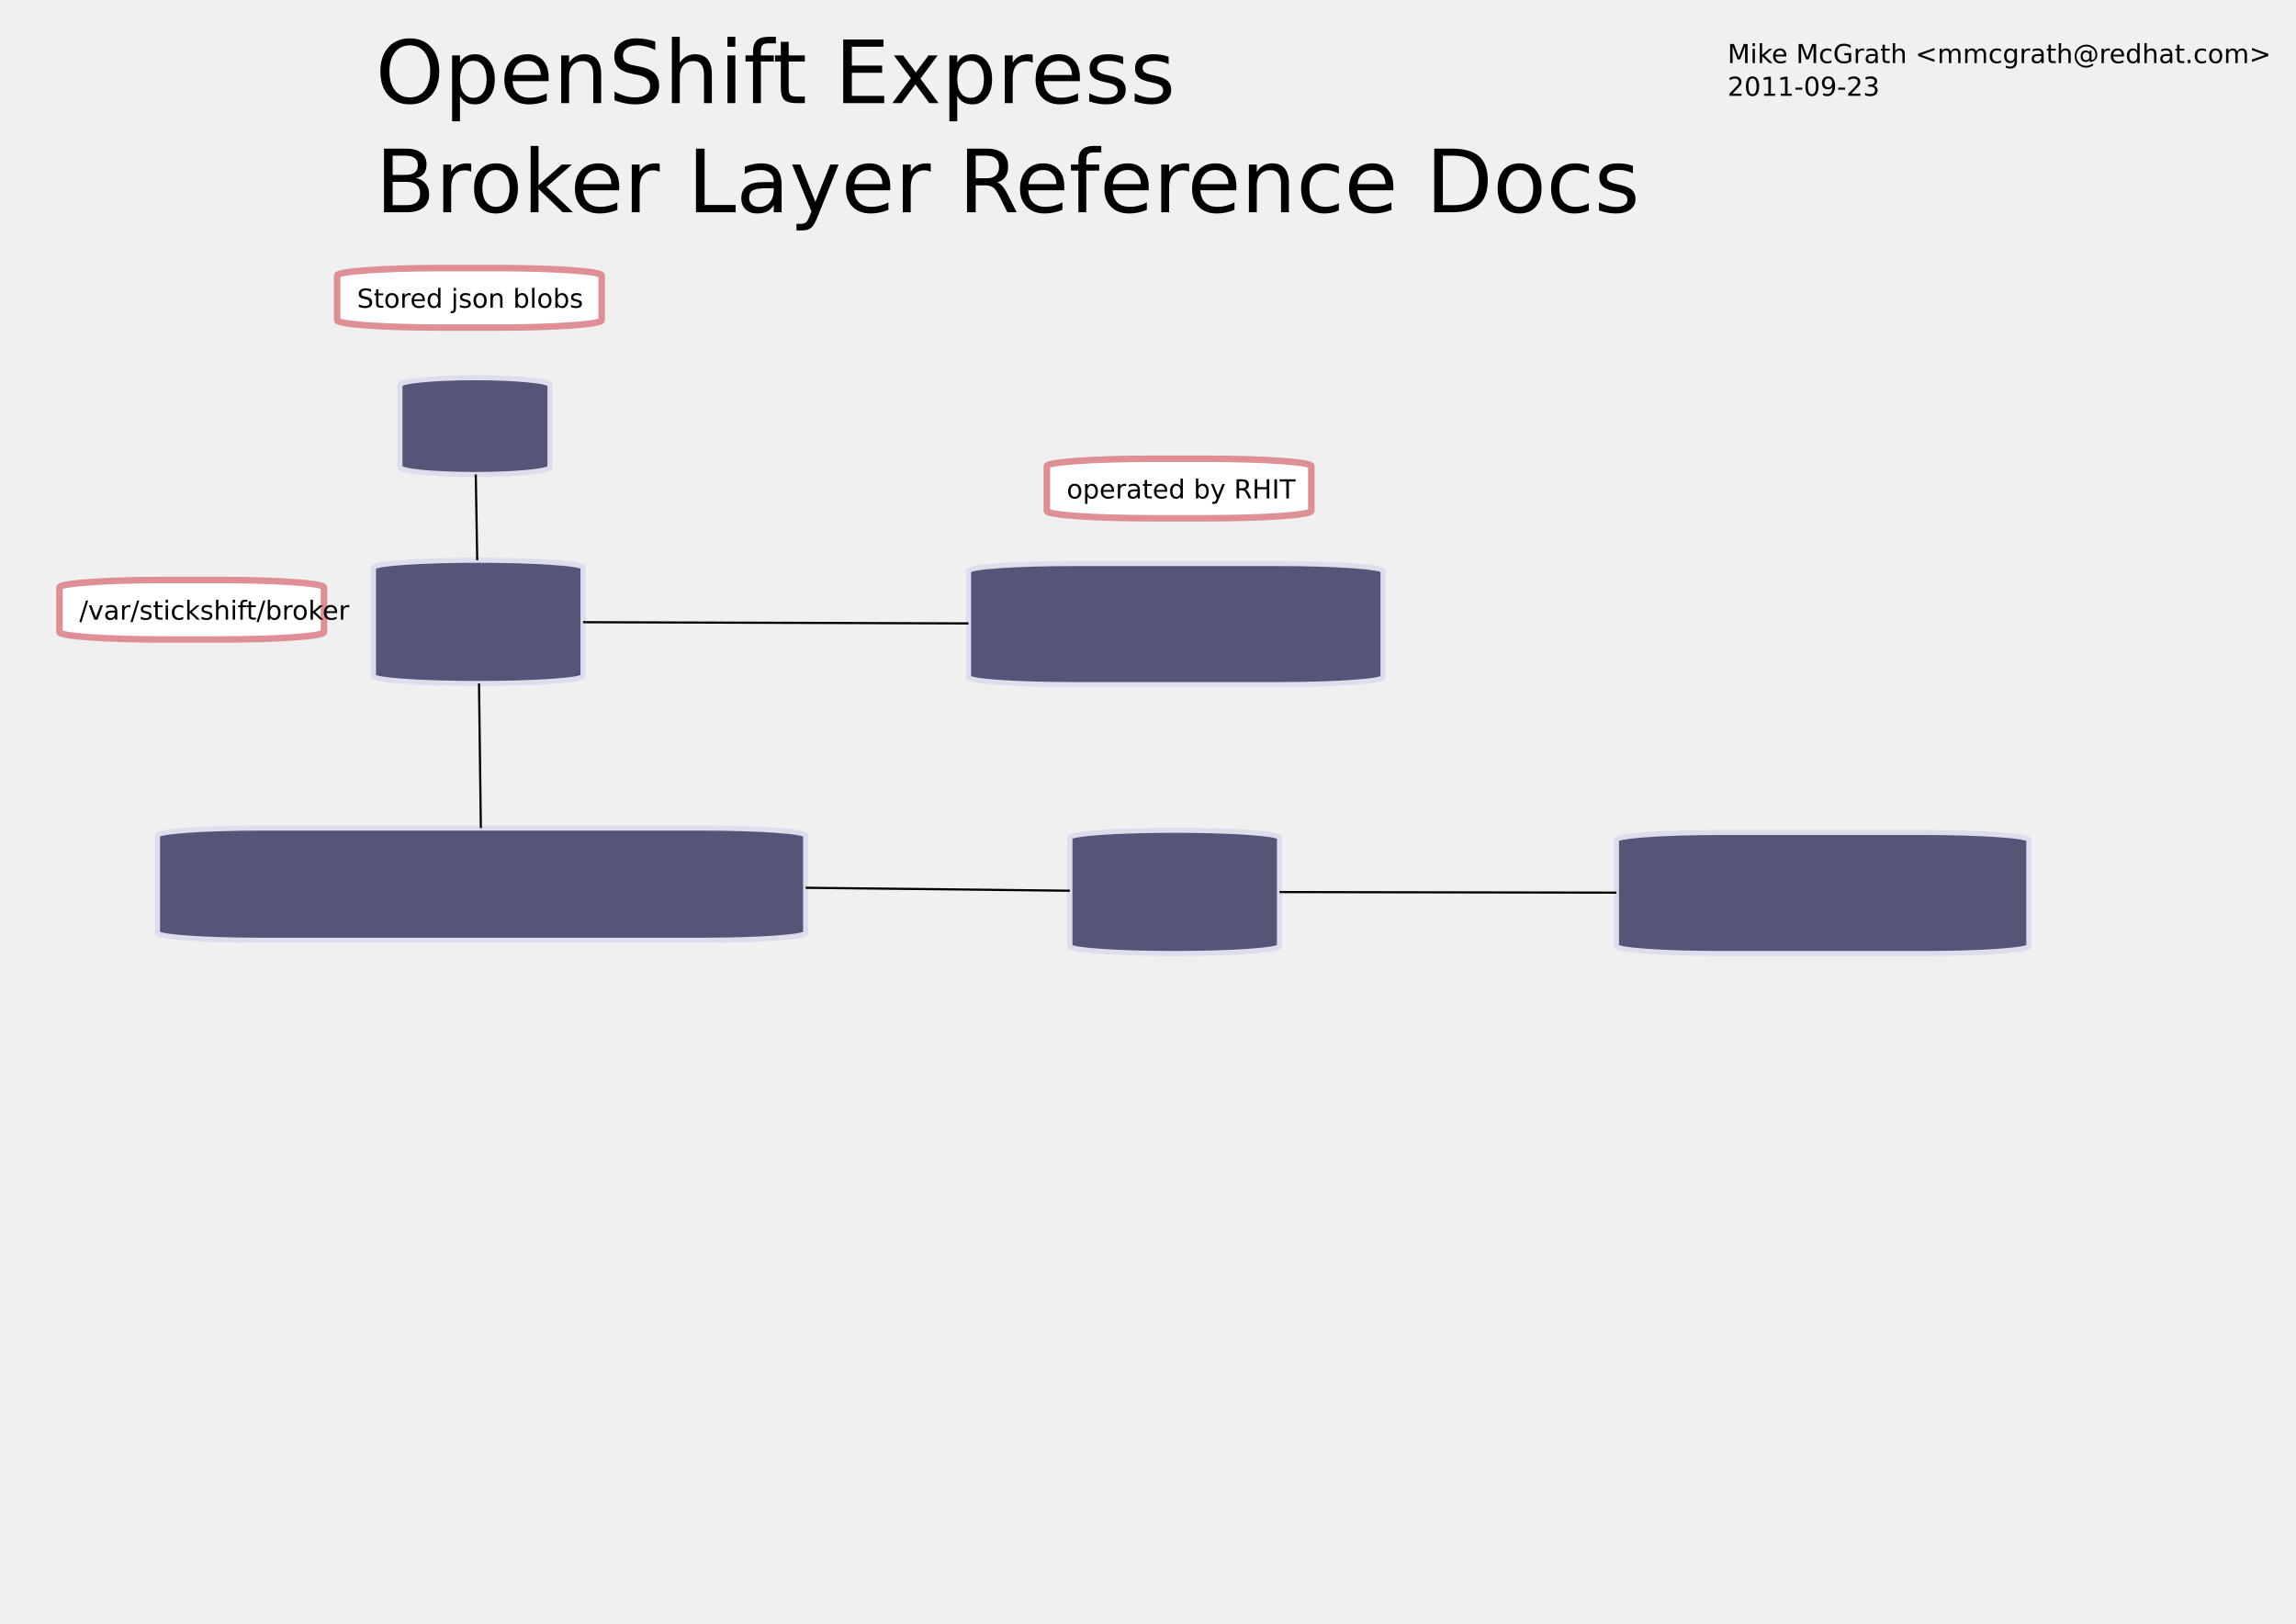
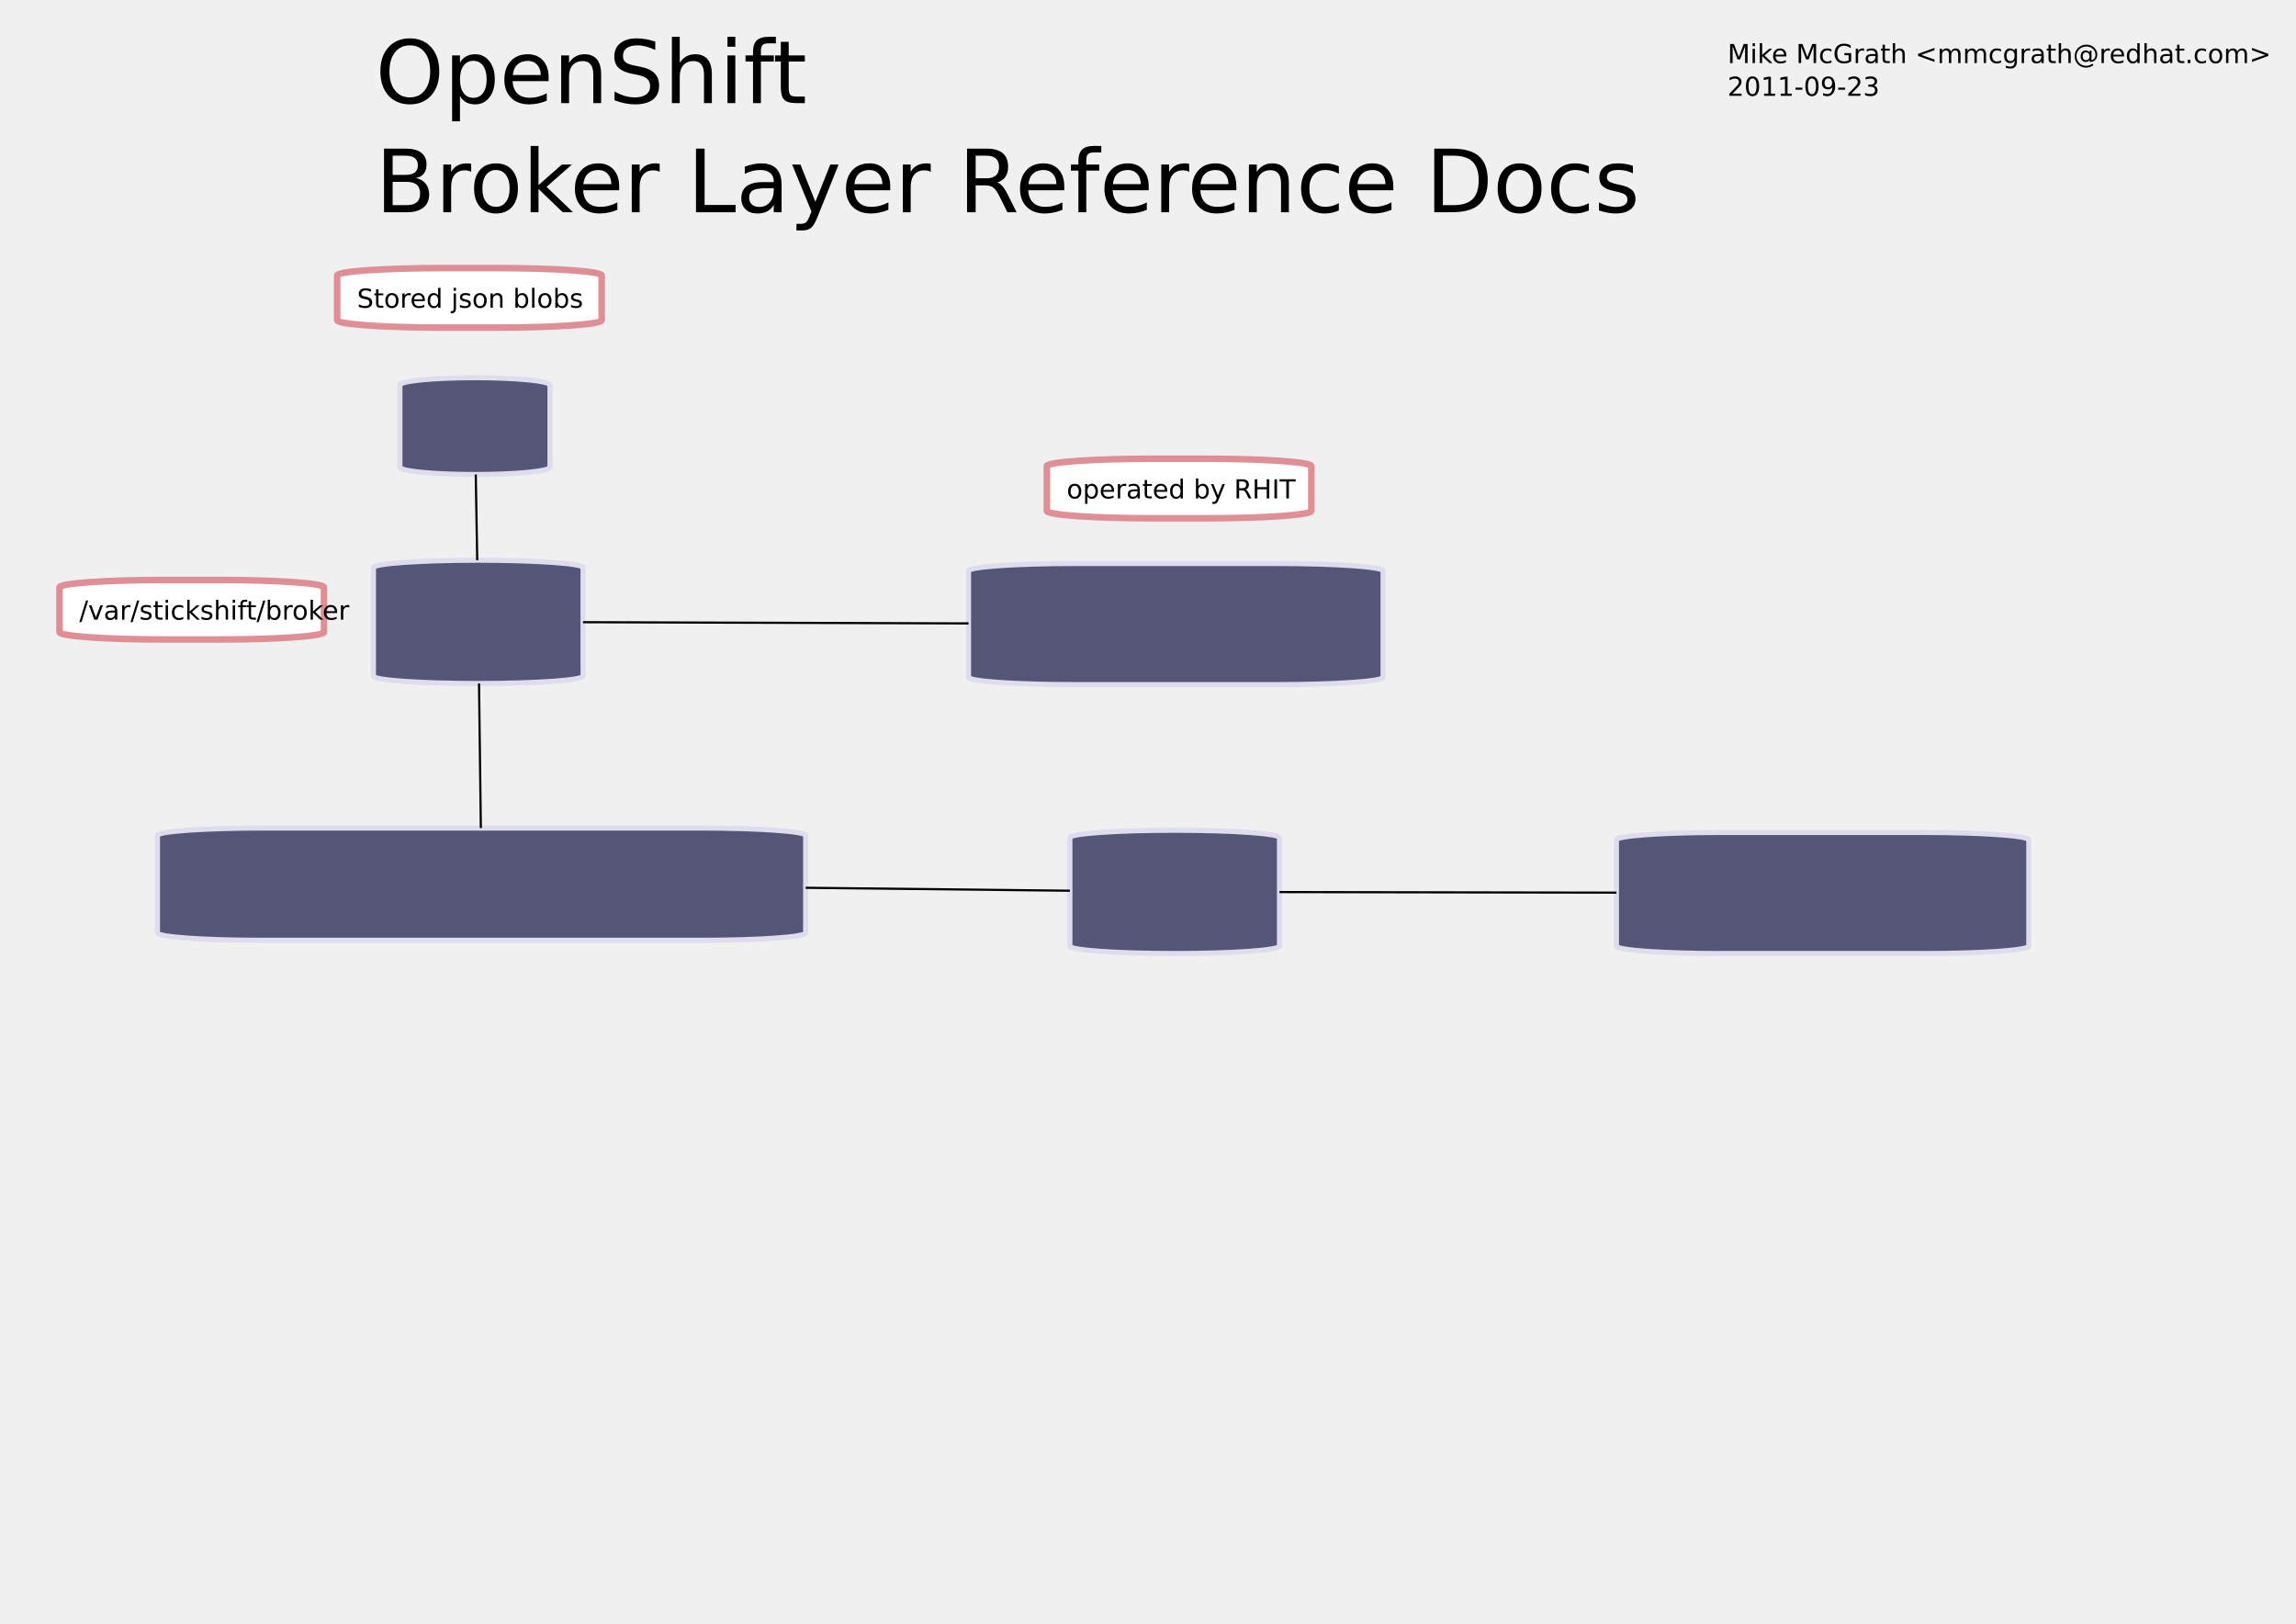
<svg xmlns="http://www.w3.org/2000/svg" width="1052.362" height="744.094" id="svg4438" version="1.1">
  <defs id="defs4440">
    <marker orient="auto" refY="0.0" refX="0.0" id="Arrow1Lstart" style="overflow:visible">
      <path id="path4150" d="M 0.0,0.0 L 5.0,-5.0 L -12.5,0.0 L 5.0,5.0 L 0.0,0.0 z " style="fill-rule:evenodd;stroke:#000000;stroke-width:1.0pt;marker-start:none" transform="scale(0.8) translate(12.5,0)" />
    </marker>
    <marker orient="auto" refY="0.0" refX="0.0" id="Arrow1Lend" style="overflow:visible;">
      <path id="path4153" d="M 0.0,0.0 L 5.0,-5.0 L -12.5,0.0 L 5.0,5.0 L 0.0,0.0 z " style="fill-rule:evenodd;stroke:#000000;stroke-width:1.0pt;marker-start:none;" transform="scale(0.8) rotate(180) translate(12.5,0)" />
    </marker>
  </defs>
  <g id="layer1" transform="translate(0,-308.2677)">
    <text xml:space="preserve" style="font-size:40px;font-style:normal;font-weight:normal;line-height:125%;letter-spacing:0px;word-spacing:0px;fill:#000000;fill-opacity:1;stroke:none;font-family:Bitstream Vera Sans" x="172.095" y="355.534" id="text6463">
-       <tspan id="tspan6465" x="172.095" y="355.534">OpenShift Express</tspan>
+       <tspan id="tspan6465" x="172.095" y="355.534">OpenShift</tspan>
      <tspan x="172.095" y="405.534" id="tspan6467">Broker Layer Reference Docs</tspan>
    </text>
    <flowRoot transform="translate(11.36446,607.3367)" style="font-size:12px;font-style:normal;font-weight:normal;line-height:125%;letter-spacing:0px;word-spacing:0px;fill:#000000;fill-opacity:1;stroke:none;font-family:Bitstream Vera Sans" id="flowRoot5325-2" xml:space="preserve">
      <flowRegion id="flowRegion5327-2">
        <rect style="font-size:12px" y="170.328" x="21.213" height="130.31" width="363.655" id="rect5329-7" />
      </flowRegion>
      <flowPara style="font-size:18px" id="flowPara5331-7">Access Control</flowPara>
      <flowPara id="flowPara5345-9">Step 1: Request comes in to rails.</flowPara>
      <flowPara id="flowPara5333-1" />
      <flowPara id="flowPara5335-4">Step 2: API call to streamline determines auth level</flowPara>
      <flowPara id="flowPara5337-0" />
      <flowPara id="flowPara5341-4" />
    </flowRoot>
    <text xml:space="preserve" style="font-size:12px;font-style:normal;font-weight:normal;line-height:125%;letter-spacing:0px;word-spacing:0px;fill:#000000;fill-opacity:1;stroke:none;font-family:Bitstream Vera Sans" x="791.811" y="337.178" id="text6457">
      <tspan id="tspan6459" x="791.811" y="337.178">Mike McGrath &lt;mmcgrath@redhat.com&gt;</tspan>
      <tspan x="791.811" y="352.178" id="tspan6461">2011-09-23</tspan>
    </text>
    <path style="fill:none;stroke:#000000;stroke-width:1px;stroke-linecap:butt;stroke-linejoin:miter;stroke-opacity:1" d="m 180.312,498.293 0,0" id="path3371" />
    <g id="g3641">
      <rect ry="3.379" rx="48.035" y="565.004" x="171.168" height="56.488" width="96.07" id="rect2985-0" style="fill:#555577;fill-opacity:0.996;stroke:#ddddee;stroke-width:2.34;stroke-linejoin:round;stroke-miterlimit:4;stroke-opacity:1;stroke-dasharray:none" />
      <flowRoot style="font-size:32px;font-style:normal;font-weight:normal;line-height:125%;letter-spacing:0px;word-spacing:0px;fill:#ffffff;fill-opacity:1;stroke:none;font-family:Bitstream Vera Sans" id="flowRoot3899-0" xml:space="preserve" transform="translate(122.9908,301.4814)">
        <flowRegion id="flowRegion3901-2">
          <rect style="font-size:32px;fill:#ffffff;fill-opacity:1" y="271.952" x="57.143" height="40" width="116.429" id="rect3903-7" />
        </flowRegion>
        <flowPara id="flowPara3905-9">Rails</flowPara>
      </flowRoot>
    </g>
    <path style="fill:none;stroke:#000000;stroke-width:1px;stroke-linecap:butt;stroke-linejoin:miter;stroke-opacity:1" d="m 207.586,667.494 0,0" id="path3371-1" />
    <g id="g3722" transform="translate(-18.18275,-1.010153)">
      <rect ry="3.379" rx="48.035" y="688.747" x="90.356" height="51.438" width="297.09" id="rect2985-0-1" style="fill:#555577;fill-opacity:0.996;stroke:#ddddee;stroke-width:2.34;stroke-linejoin:round;stroke-miterlimit:4;stroke-opacity:1;stroke-dasharray:none" />
      <flowRoot style="font-size:32px;font-style:normal;font-weight:normal;line-height:125%;letter-spacing:0px;word-spacing:0px;fill:#ffffff;fill-opacity:1;stroke:none;font-family:Bitstream Vera Sans" id="flowRoot3899-0-5" xml:space="preserve" transform="translate(41.16848,422.1947)">
        <flowRegion id="flowRegion3901-2-5">
          <rect style="font-size:32px;fill:#ffffff;fill-opacity:1" y="271.952" x="57.143" height="42.02" width="331.591" id="rect3903-7-9" />
        </flowRegion>
        <flowPara id="flowPara3905-9-0">mcollective-client</flowPara>
      </flowRoot>
    </g>
    <path style="fill:none;stroke:#000000;stroke-width:1px;stroke-linecap:butt;stroke-linejoin:miter;stroke-opacity:1" d="m 452.043,725.073 0,0" id="path3371-8" />
    <g id="g3548" transform="translate(-32.32488,8.08122)">
      <rect ry="3.379" rx="48.035" y="680.666" x="522.701" height="56.488" width="96.07" id="rect2985-0-5" style="fill:#555577;fill-opacity:0.996;stroke:#ddddee;stroke-width:2.34;stroke-linejoin:round;stroke-miterlimit:4;stroke-opacity:1;stroke-dasharray:none" />
      <flowRoot style="font-size:32px;font-style:normal;font-weight:normal;line-height:125%;letter-spacing:0px;word-spacing:0px;fill:#ffffff;fill-opacity:1;stroke:none;font-family:Bitstream Vera Sans" id="flowRoot3899-0-8" xml:space="preserve" transform="translate(474.5239,417.1439)">
        <flowRegion id="flowRegion3901-2-7">
          <rect style="font-size:32px;fill:#ffffff;fill-opacity:1" y="271.952" x="57.143" height="40" width="116.429" id="rect3903-7-2" />
        </flowRegion>
        <flowPara id="flowPara3905-9-8">QPID</flowPara>
      </flowRoot>
    </g>
    <path style="fill:none;stroke:#000000;stroke-width:1px;stroke-linecap:butt;stroke-linejoin:miter;stroke-opacity:1" d="m 721.754,645.271 0,0" id="path3371-8-5" />
    <g id="g3696">
      <rect ry="3.379" rx="48.035" y="689.758" x="740.894" height="55.478" width="189.004" id="rect2985-0-5-3" style="fill:#555577;fill-opacity:0.996;stroke:#ddddee;stroke-width:2.34;stroke-linejoin:round;stroke-miterlimit:4;stroke-opacity:1;stroke-dasharray:none" />
      <flowRoot style="font-size:32px;font-style:normal;font-weight:normal;line-height:125%;letter-spacing:0px;word-spacing:0px;fill:#ffffff;fill-opacity:1;stroke:none;font-family:Bitstream Vera Sans" id="flowRoot3899-0-8-3" xml:space="preserve" transform="translate(692.7169,426.2353)">
        <flowRegion id="flowRegion3901-2-7-6">
          <rect style="font-size:32px;fill:#ffffff;fill-opacity:1" y="271.952" x="57.143" height="36.97" width="172.997" id="rect3903-7-2-5" />
        </flowRegion>
        <flowPara id="flowPara3905-9-8-4">Node Farm</flowPara>
      </flowRoot>
    </g>
    <path style="fill:none;stroke:#000000;stroke-width:1px;stroke-linecap:butt;stroke-linejoin:miter;stroke-opacity:1" d="m 523.764,556.377 0,0" id="path3371-8-9" />
    <g id="g3709">
      <rect ry="3.379" rx="48.035" y="566.519" x="443.909" height="55.478" width="190.014" id="rect2985-0-5-8" style="fill:#555577;fill-opacity:0.996;stroke:#ddddee;stroke-width:2.34;stroke-linejoin:round;stroke-miterlimit:4;stroke-opacity:1;stroke-dasharray:none" />
      <flowRoot style="font-size:32px;font-style:normal;font-weight:normal;line-height:125%;letter-spacing:0px;word-spacing:0px;fill:#ffffff;fill-opacity:1;stroke:none;font-family:Bitstream Vera Sans" id="flowRoot3899-0-8-7" xml:space="preserve" transform="translate(395.732,302.9967)">
        <flowRegion id="flowRegion3901-2-7-5">
          <rect style="font-size:32px;fill:#ffffff;fill-opacity:1" y="271.952" x="57.143" height="37.98" width="175.017" id="rect3903-7-2-4" />
        </flowRegion>
        <flowPara id="flowPara3905-9-8-2">streamline</flowPara>
      </flowRoot>
    </g>
    <path style="fill:none;stroke:#000000;stroke-width:1px;stroke-linecap:butt;stroke-linejoin:miter;stroke-opacity:1" d="m 196.475,433.834 0,0" id="path3371-2" />
    <g id="g3614" transform="translate(2.020305,0)">
      <rect ry="3.379" rx="34.398" y="481.351" x="181.27" height="44.367" width="68.796" id="rect2985-0-4" style="fill:#555577;fill-opacity:0.996;stroke:#ddddee;stroke-width:2.34;stroke-linejoin:round;stroke-miterlimit:4;stroke-opacity:1;stroke-dasharray:none" />
      <flowRoot style="font-size:32px;font-style:normal;font-weight:normal;line-height:125%;letter-spacing:0px;word-spacing:0px;fill:#ffffff;fill-opacity:1;stroke:none;font-family:Bitstream Vera Sans" id="flowRoot3899-0-7" xml:space="preserve" transform="translate(137.133,212.7782)">
        <flowRegion id="flowRegion3901-2-75">
          <rect style="font-size:32px;fill:#ffffff;fill-opacity:1" y="271.952" x="57.143" height="40" width="116.429" id="rect3903-7-4" />
        </flowRegion>
        <flowPara id="flowPara3905-9-81">S3</flowPara>
      </flowRoot>
    </g>
    <path style="fill:none;stroke:#000000;stroke-width:1px;stroke-linecap:butt;stroke-linejoin:miter;stroke-opacity:1" d="m 218.063,217.45 0.664,39.286" id="path3729" transform="translate(0,308.2677)" />
    <path style="fill:none;stroke:#000000;stroke-width:1px;stroke-linecap:butt;stroke-linejoin:miter;stroke-opacity:1" d="m 219.559,313.224 0.835,66.245" id="path3731" transform="translate(0,308.2677)" />
    <path style="fill:none;stroke:#000000;stroke-width:1px;stroke-linecap:butt;stroke-linejoin:miter;stroke-opacity:1" d="m 369.263,406.841 121.113,1.348" id="path3733" transform="translate(0,308.2677)" />
    <path style="fill:none;stroke:#000000;stroke-width:1px;stroke-linecap:butt;stroke-linejoin:miter;stroke-opacity:1" d="m 586.446,408.806 154.448,0.263" id="path3735" transform="translate(0,308.2677)" />
    <path style="fill:none;stroke:#000000;stroke-width:1px;stroke-linecap:butt;stroke-linejoin:miter;stroke-opacity:1" d="m 267.238,285.132 176.671,0.558" id="path3737" transform="translate(0,308.2677)" />
    <g id="g3747" transform="translate(-159.6041,-23.23351)">
      <rect ry="3.379" rx="48.035" y="454.352" x="314.157" height="27.274" width="121.218" id="rect3739" style="fill:#ffffff;fill-opacity:1;stroke:#dd888f;stroke-width:3;stroke-linejoin:round;stroke-miterlimit:4;stroke-opacity:0.941;stroke-dasharray:none" />
      <text id="text3741" y="472.535" x="323.249" style="font-size:12px;font-style:normal;font-weight:normal;line-height:125%;letter-spacing:0px;word-spacing:0px;fill:#000000;fill-opacity:1;stroke:none;font-family:Bitstream Vera Sans" xml:space="preserve">
        <tspan y="472.535" x="323.249" id="tspan3743">Stored json blobs</tspan>
      </text>
    </g>
    <flowRoot transform="translate(8.735459,705.0169)" style="font-size:12px;font-style:normal;font-weight:normal;line-height:125%;letter-spacing:0px;word-spacing:0px;fill:#000000;fill-opacity:1;stroke:none;font-family:Bitstream Vera Sans" id="flowRoot5325-2-0" xml:space="preserve">
      <flowRegion id="flowRegion5327-2-1">
        <rect style="font-size:12px" y="170.328" x="21.213" height="130.31" width="363.655" id="rect5329-7-7" />
      </flowRegion>
      <flowPara style="font-size:18px" id="flowPara5331-7-8">S3 Cache</flowPara>
      <flowPara id="flowPara5341-4-9">S3 cache is used to store user and application information</flowPara>
      <flowPara id="flowPara3810" />
      <flowPara id="flowPara3812">Common info includes app name, domain name, UUID, framework type, etc.</flowPara>
      <flowPara id="flowPara3858" />
      <flowPara id="flowPara3860">S3 also stores what apps are running on what nodes</flowPara>
    </flowRoot>
    <flowRoot xml:space="preserve" id="flowRoot3814" style="fill:black;stroke:none;stroke-opacity:1;stroke-width:1px;stroke-linejoin:miter;stroke-linecap:butt;fill-opacity:1;font-family:Bitstream Vera Sans;font-style:normal;font-weight:normal;font-size:40px;line-height:125%;letter-spacing:0px;word-spacing:0px">
      <flowRegion id="flowRegion3816">
        <rect id="rect3818" width="274.762" height="178.797" x="409.112" y="464.282" />
      </flowRegion>
      <flowPara id="flowPara3820" />
    </flowRoot>
    <flowRoot transform="translate(422.1889,610.6438)" style="font-size:12px;font-style:normal;font-weight:normal;line-height:125%;letter-spacing:0px;word-spacing:0px;fill:#000000;fill-opacity:1;stroke:none;font-family:Bitstream Vera Sans" id="flowRoot5325-2-0-3" xml:space="preserve">
      <flowRegion id="flowRegion5327-2-1-1">
        <rect style="font-size:12px" y="170.328" x="21.213" height="224.254" width="358.604" id="rect5329-7-7-1" />
      </flowRegion>
      <flowPara style="font-size:18px" id="flowPara5331-7-8-9">mcollective</flowPara>
      <flowPara id="flowPara3812-6">Mcollective uses qpid to get a list of available nodes and their current load (calucluated by us, not unix load).  </flowPara>
      <flowPara id="flowPara3866" />
      <flowPara id="flowPara3868">New apps get created on nodes with the least load</flowPara>
      <flowPara id="flowPara3870" />
      <flowPara id="flowPara3872">custom express agent is called from mcollective to issue configure/start/stop/deconfigure, etc scripts from the cartridges</flowPara>
      <flowPara id="flowPara3916" />
      <flowPara id="flowPara3918">mcollective also has a "direct" communiation method which is faster then the default poll/timeout method</flowPara>
    </flowRoot>
    <path style="fill:none;stroke:#000000;stroke-width:1px;stroke-linecap:butt;stroke-linejoin:miter;stroke-opacity:1" d="m 521.744,521.212 0,0" id="path3371-2-8" />
    <g id="g3747-9" transform="translate(165.665,64.14469)">
      <rect ry="3.379" rx="48.035" y="454.352" x="314.157" height="27.274" width="121.218" id="rect3739-6" style="fill:#ffffff;fill-opacity:1;stroke:#dd888f;stroke-width:3;stroke-linejoin:round;stroke-miterlimit:4;stroke-opacity:0.941;stroke-dasharray:none" />
      <text id="text3741-4" y="472.535" x="323.249" style="font-size:12px;font-style:normal;font-weight:normal;line-height:125%;letter-spacing:0px;word-spacing:0px;fill:#000000;fill-opacity:1;stroke:none;font-family:Bitstream Vera Sans" xml:space="preserve">
        <tspan y="472.535" x="323.249" id="tspan3743-3">operated by RHIT</tspan>
      </text>
      <path style="fill:none;stroke:#000000;stroke-width:1px;stroke-linecap:butt;stroke-linejoin:miter;stroke-opacity:1" d="m -96.47,512.626 0,0" id="path3371-2-8-6" />
      <rect ry="3.379" rx="48.035" y="509.91" x="-138.391" height="27.274" width="121.218" id="rect3739-6-4" style="fill:#ffffff;fill-opacity:1;stroke:#dd888f;stroke-width:3;stroke-linejoin:round;stroke-miterlimit:4;stroke-opacity:0.941;stroke-dasharray:none" />
      <text id="text3741-4-6" y="528.093" x="-129.3" style="font-size:12px;font-style:normal;font-weight:normal;line-height:125%;letter-spacing:0px;word-spacing:0px;fill:#000000;fill-opacity:1;stroke:none;font-family:Bitstream Vera Sans" xml:space="preserve">
        <tspan y="528.093" x="-129.3" id="tspan3303">/var/stickshift/broker</tspan>
      </text>
    </g>
  </g>
</svg>
